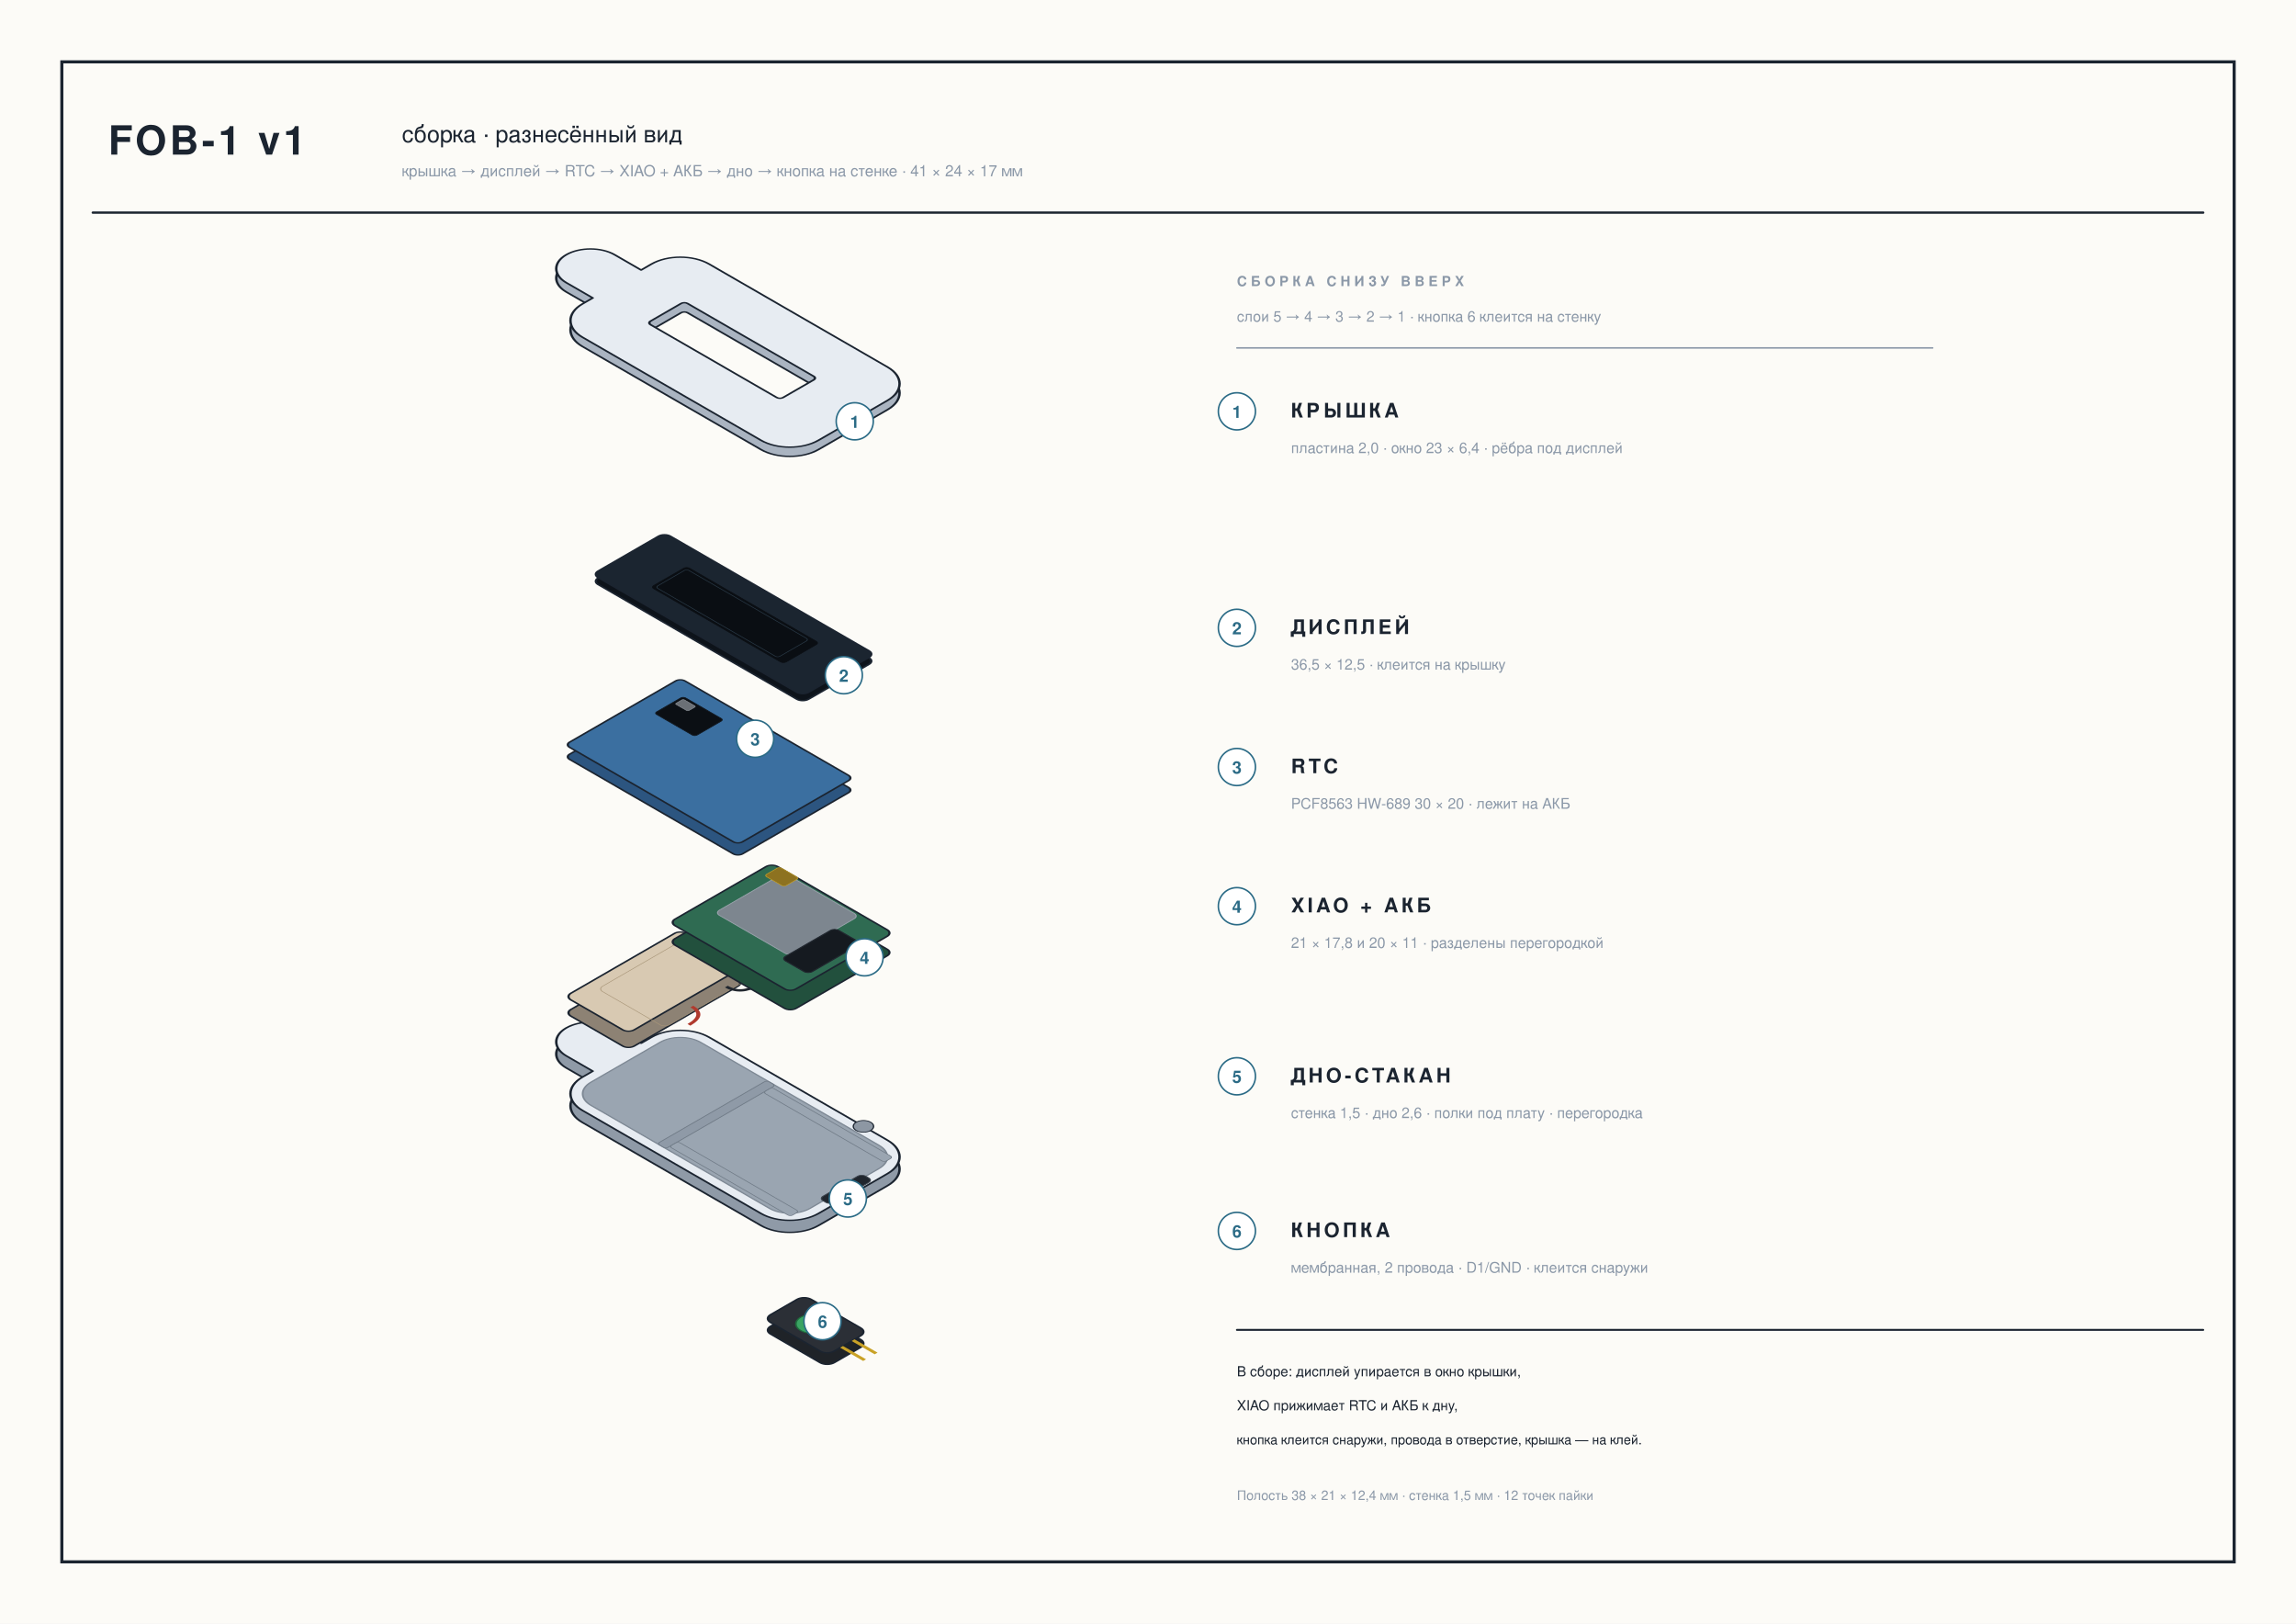
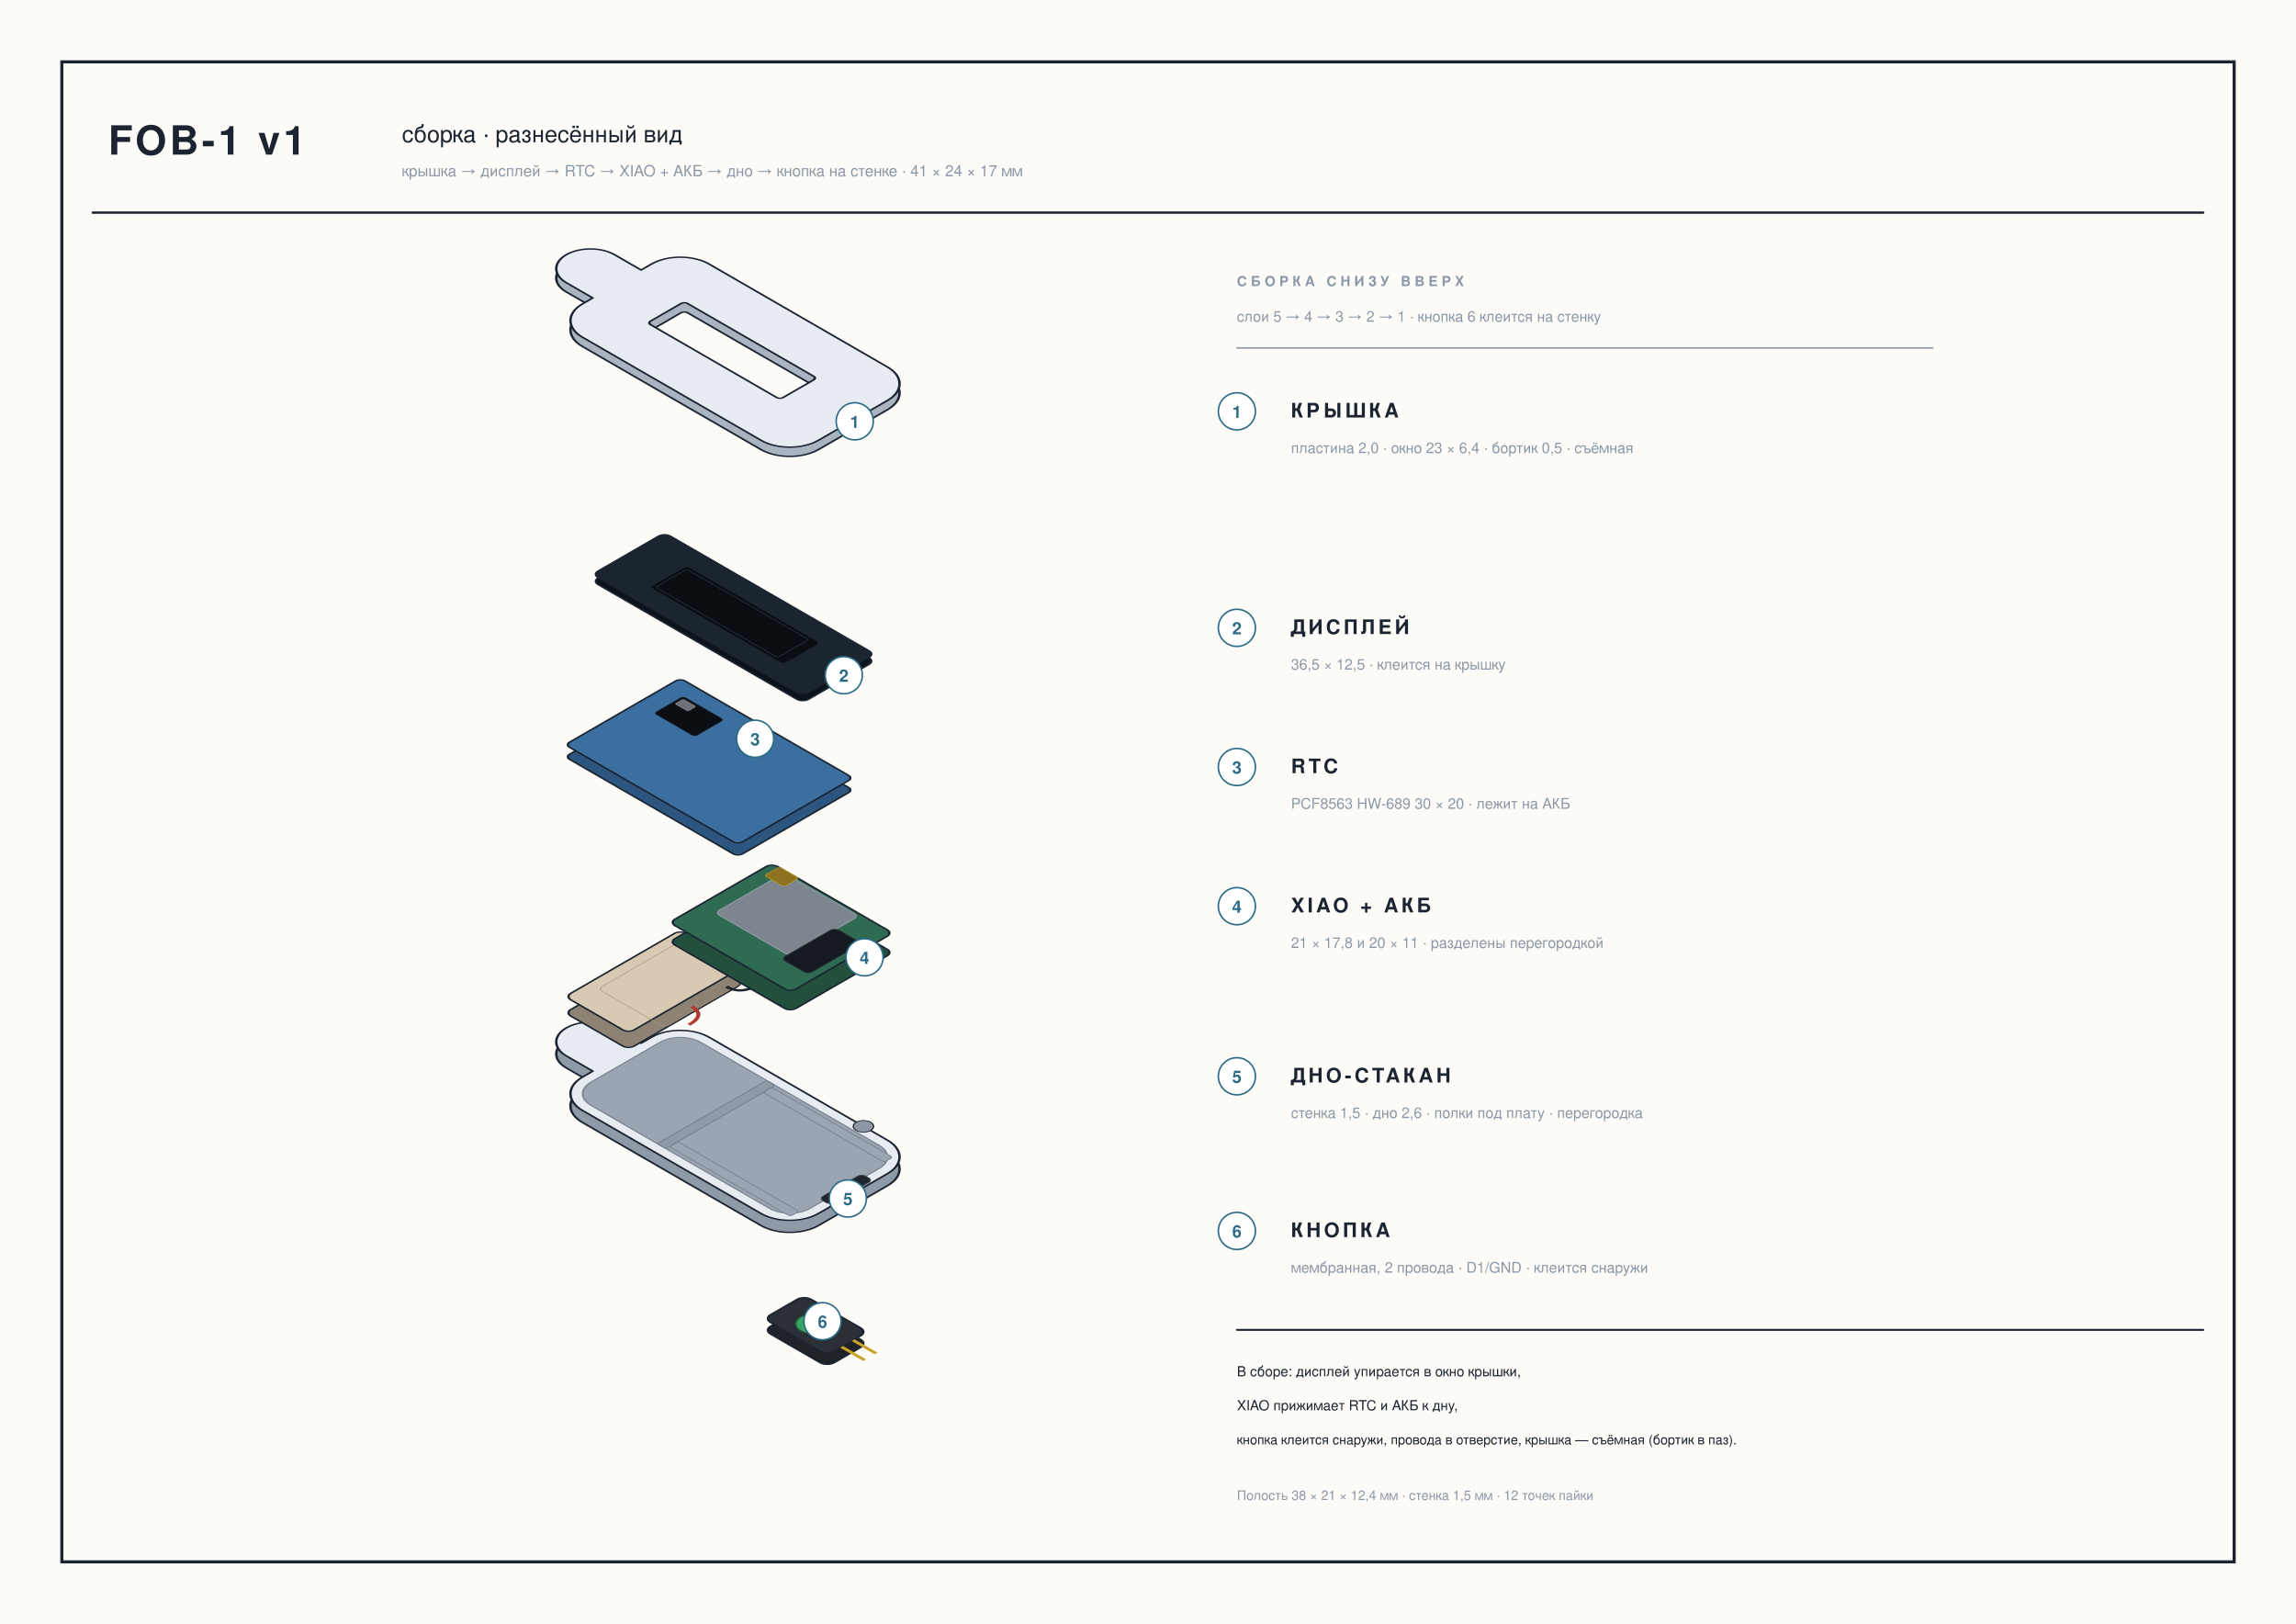
<svg xmlns="http://www.w3.org/2000/svg" width="297mm" height="210mm" viewBox="0 0 297 210">
  <rect width="297" height="210" fill="#fcfbf7" />
  <rect x="8" y="8" width="281" height="194" fill="none" stroke="#1b2430" stroke-width="0.4" />
  <text x="14" y="20" font-family="Helvetica" font-size="5.2" fill="#1b2430" text-anchor="start" font-weight="bold" letter-spacing="0.4">FOB-1 v1</text>
  <text x="52" y="18.4" font-family="Helvetica" font-size="3" fill="#1b2430" text-anchor="start" font-weight="normal">сборка · разнесённый вид</text>
  <text x="52" y="22.8" font-family="Helvetica" font-size="2" fill="#8b98a8" text-anchor="start" font-weight="normal">крышка → дисплей → RTC → XIAO + АКБ → дно → кнопка на стенке · 41 × 24 × 17 мм</text>
  <line x1="12" y1="27.5" x2="285" y2="27.5" stroke="#1b2430" stroke-width="0.3" stroke-linecap="round" />
  <g transform="translate(88,161.5) matrix(0.745,0.43,-0.745,0.43,0,0)">
    <path d="M 20.7,-2 H 29.3 A 1.2,1.2 0 0 1 30.5,-0.8 V 3.8 A 1.2,1.2 0 0 1 29.3,5 H 20.7 A 1.2,1.2 0 0 1 19.5,3.8 V -0.8 A 1.2,1.2 0 0 1 20.7,-2 Z" fill="#1f2328" stroke="#1b2430" stroke-width="0.28" stroke-linejoin="round" />
  </g>
  <g transform="translate(88,160) matrix(0.745,0.43,-0.745,0.43,0,0)">
    <path d="M 20.7,-2 H 29.3 A 1.2,1.2 0 0 1 30.5,-0.8 V 3.8 A 1.2,1.2 0 0 1 29.3,5 H 20.7 A 1.2,1.2 0 0 1 19.5,3.8 V -0.8 A 1.2,1.2 0 0 1 20.7,-2 Z" fill="#2b2f36" stroke="#1b2430" stroke-width="0.28" stroke-linejoin="round" />
    <path d="M 24.5,-0.4 H 24.5 A 2,2 0 0 1 26.5,1.6 V 1.6 A 2,2 0 0 1 24.5,3.6 H 24.5 A 2,2 0 0 1 22.5,1.6 V 1.6 A 2,2 0 0 1 24.5,-0.4 Z" fill="#3aa463" stroke="#1f6b3c" stroke-width="0.2" stroke-linejoin="round" />
    <path d="M 30.5,0.5 L 34.5,0.5" fill="none" stroke="#c9a227" stroke-width="0.5" stroke-linejoin="round" />
    <path d="M 30.5,2.5 L 34.5,2.5" fill="none" stroke="#c9a227" stroke-width="0.5" stroke-linejoin="round" />
  </g>
  <g transform="translate(88,133.56) matrix(0.745,0.43,-0.745,0.43,0,0)">
    <path d="M 5,0 L 36,0 A 5,5 0 0 1 41,5 L 41,17 A 5,5 0 0 1 36,22 L 5,22 A 5,5 0 0 1 0,17 L 0,15.2 L -4.6,15.2 A 4.2,4.2 0 0 1 -4.6,6.8 L 0,6.8 L 0,5 A 5,5 0 0 1 5,0 Z" fill="#8f9aa7" stroke="#1b2430" stroke-width="0.3" stroke-linejoin="round" />
  </g>
  <g transform="translate(88,132) matrix(0.745,0.43,-0.745,0.43,0,0)">
    <path d="M 5,0 L 36,0 A 5,5 0 0 1 41,5 L 41,17 A 5,5 0 0 1 36,22 L 5,22 A 5,5 0 0 1 0,17 L 0,15.2 L -4.6,15.2 A 4.2,4.2 0 0 1 -4.6,6.8 L 0,6.8 L 0,5 A 5,5 0 0 1 5,0 Z" fill="#e7ecf2" stroke="#1b2430" stroke-width="0.3" stroke-linejoin="round" />
    <path d="M 5,1.5 H 36 A 3.5,3.5 0 0 1 39.5,5 V 17 A 3.5,3.5 0 0 1 36,20.5 H 5 A 3.5,3.5 0 0 1 1.5,17 V 5 A 3.5,3.5 0 0 1 5,1.5 Z" fill="#9aa5b1" stroke="#7d8894" stroke-width="0.22" stroke-linejoin="round" />
    <path d="M 16.9,1.5 H 17.6 A 0.4,0.4 0 0 1 18,1.9 V 20.1 A 0.4,0.4 0 0 1 17.6,20.5 H 16.9 A 0.4,0.4 0 0 1 16.5,20.1 V 1.9 A 0.4,0.4 0 0 1 16.9,1.5 Z" fill="#8f9aa7" stroke="#6f7a86" stroke-width="0.14" stroke-linejoin="round" />
    <path d="M 18.4,2.1 H 38.6 A 0.4,0.4 0 0 1 39,2.5 V 3.2 A 0.4,0.4 0 0 1 38.6,3.6 H 18.4 A 0.4,0.4 0 0 1 18,3.2 V 2.5 A 0.4,0.4 0 0 1 18.4,2.1 Z" fill="#9aa5b1" stroke="#6f7a86" stroke-width="0.12" stroke-linejoin="round" />
    <path d="M 18.4,18.4 H 38.6 A 0.4,0.4 0 0 1 39,18.8 V 19.5 A 0.4,0.4 0 0 1 38.6,19.9 H 18.4 A 0.4,0.4 0 0 1 18,19.5 V 18.8 A 0.4,0.4 0 0 1 18.4,18.4 Z" fill="#9aa5b1" stroke="#6f7a86" stroke-width="0.12" stroke-linejoin="round" />
    <path d="M 39.5,7.3 H 40 A 0.7,0.7 0 0 1 40.7,8 V 14 A 0.7,0.7 0 0 1 40,14.7 H 39.5 A 0.7,0.7 0 0 1 38.8,14 V 8 A 0.7,0.7 0 0 1 39.5,7.3 Z" fill="#20262e" stroke="#3a424b" stroke-width="0.16" stroke-linejoin="round" />
    <path d="M 31.8,-1.25 H 31.8 A 1.25,1.25 0 0 1 33.05,0 V 0 A 1.25,1.25 0 0 1 31.8,1.25 H 31.8 A 1.25,1.25 0 0 1 30.55,0 V 0 A 1.25,1.25 0 0 1 31.8,-1.25 Z" fill="#8d97a3" stroke="#1b2430" stroke-width="0.16" stroke-linejoin="round" />
  </g>
  <g transform="translate(88,121.1) matrix(0.745,0.43,-0.745,0.43,0,0)">
    <path d="M 2.5,1.5 H 11.5 A 1,1 0 0 1 12.5,2.5 V 20.5 A 1,1 0 0 1 11.5,21.5 H 2.5 A 1,1 0 0 1 1.5,20.5 V 2.5 A 1,1 0 0 1 2.5,1.5 Z" fill="#8d8274" stroke="#1b2430" stroke-width="0.28" stroke-linejoin="round" />
  </g>
  <g transform="translate(88,119) matrix(0.745,0.43,-0.745,0.43,0,0)">
    <path d="M 2.5,1.5 H 11.5 A 1,1 0 0 1 12.5,2.5 V 20.5 A 1,1 0 0 1 11.5,21.5 H 2.5 A 1,1 0 0 1 1.5,20.5 V 2.5 A 1,1 0 0 1 2.5,1.5 Z" fill="#d8c9b2" stroke="#1b2430" stroke-width="0.28" stroke-linejoin="round" />
    <path d="M 4,3.5 H 14 A 0.8,0.8 0 0 1 14.8,4.3 V 16.7 A 0.8,0.8 0 0 1 14,17.5 H 4 A 0.8,0.8 0 0 1 3.2,16.7 V 4.3 A 0.8,0.8 0 0 1 4,3.5 Z" fill="none" stroke="#a89578" stroke-width="0.1" stroke-linejoin="round" />
    <path d="M 14,12 Q 16.5,12 16.5,15" fill="none" stroke="#b03a2e" stroke-width="0.5" stroke-linejoin="round" />
    <path d="M 14,6 Q 16.5,6 16.5,3" fill="none" stroke="#20262e" stroke-width="0.5" stroke-linejoin="round" />
  </g>
  <g transform="translate(88,105.52) matrix(0.745,0.43,-0.745,0.43,0,0)">
    <path d="M 19,2.1 H 38 A 1,1 0 0 1 39,3.1 V 18.9 A 1,1 0 0 1 38,19.9 H 19 A 1,1 0 0 1 18,18.9 V 3.1 A 1,1 0 0 1 19,2.1 Z" fill="#22503d" stroke="#1b2430" stroke-width="0.28" stroke-linejoin="round" />
  </g>
  <g transform="translate(88,103) matrix(0.745,0.43,-0.745,0.43,0,0)">
    <path d="M 19,2.1 H 38 A 1,1 0 0 1 39,3.1 V 18.9 A 1,1 0 0 1 38,19.9 H 19 A 1,1 0 0 1 18,18.9 V 3.1 A 1,1 0 0 1 19,2.1 Z" fill="#2f6b52" stroke="#1b2430" stroke-width="0.28" stroke-linejoin="round" />
    <path d="M 21.3,2.5 H 32.7 A 0.8,0.8 0 0 1 33.5,3.3 V 13.7 A 0.8,0.8 0 0 1 32.7,14.5 H 21.3 A 0.8,0.8 0 0 1 20.5,13.7 V 3.3 A 0.8,0.8 0 0 1 21.3,2.5 Z" fill="#7d868f" stroke="#9aa3ac" stroke-width="0.14" stroke-linejoin="round" />
    <path d="M 33.9,6.4 H 37.1 A 0.7,0.7 0 0 1 37.8,7.1 V 14.9 A 0.7,0.7 0 0 1 37.1,15.6 H 33.9 A 0.7,0.7 0 0 1 33.2,14.9 V 7.1 A 0.7,0.7 0 0 1 33.9,6.4 Z" fill="#151a20" stroke="#20262e" stroke-width="0.2" stroke-linejoin="round" />
    <path d="M 19.6,2 H 22.2 A 0.4,0.4 0 0 1 22.6,2.4 V 4.2 A 0.4,0.4 0 0 1 22.2,4.6 H 19.6 A 0.4,0.4 0 0 1 19.2,4.2 V 2.4 A 0.4,0.4 0 0 1 19.6,2 Z" fill="#8d7220" stroke="#c9a227" stroke-width="0.1" stroke-linejoin="round" />
  </g>
  <g transform="translate(88,87.56) matrix(0.745,0.43,-0.745,0.43,0,0)">
    <path d="M 2.8,2 H 31.2 A 0.8,0.8 0 0 1 32,2.8 V 21.2 A 0.8,0.8 0 0 1 31.2,22 H 2.8 A 0.8,0.8 0 0 1 2,21.2 V 2.8 A 0.8,0.8 0 0 1 2.8,2 Z" fill="#2c5580" stroke="#1b2430" stroke-width="0.28" stroke-linejoin="round" />
  </g>
  <g transform="translate(88,86) matrix(0.745,0.43,-0.745,0.43,0,0)">
    <path d="M 2.8,2 H 31.2 A 0.8,0.8 0 0 1 32,2.8 V 21.2 A 0.8,0.8 0 0 1 31.2,22 H 2.8 A 0.8,0.8 0 0 1 2,21.2 V 2.8 A 0.8,0.8 0 0 1 2.8,2 Z" fill="#3b6fa0" stroke="#1b2430" stroke-width="0.28" stroke-linejoin="round" />
    <path d="M 5.4,4.5 H 11.6 A 0.4,0.4 0 0 1 12,4.9 V 9.1 A 0.4,0.4 0 0 1 11.6,9.5 H 5.4 A 0.4,0.4 0 0 1 5,9.1 V 4.9 A 0.4,0.4 0 0 1 5.4,4.5 Z" fill="#0b0f14" stroke="#111820" stroke-width="0.14" stroke-linejoin="round" />
    <path d="M 5.6,4.9 H 7.4 A 0.2,0.2 0 0 1 7.6,5.1 V 6.1 A 0.2,0.2 0 0 1 7.4,6.3 H 5.6 A 0.2,0.2 0 0 1 5.4,6.1 V 5.1 A 0.2,0.2 0 0 1 5.6,4.9 Z" fill="#6b7076" stroke="#8a8f96" stroke-width="0.1" stroke-linejoin="round" />
  </g>
  <g transform="translate(88,66.9) matrix(0.745,0.43,-0.745,0.43,0,0)">
    <path d="M 3,4.75 H 37.5 A 1,1 0 0 1 38.5,5.75 V 16.25 A 1,1 0 0 1 37.5,17.25 H 3 A 1,1 0 0 1 2,16.25 V 5.75 A 1,1 0 0 1 3,4.75 Z" fill="#0d131a" stroke="#1b2430" stroke-width="0.28" stroke-linejoin="round" />
  </g>
  <g transform="translate(88,66) matrix(0.745,0.43,-0.745,0.43,0,0)">
    <path d="M 3,4.75 H 37.5 A 1,1 0 0 1 38.5,5.75 V 16.25 A 1,1 0 0 1 37.5,17.25 H 3 A 1,1 0 0 1 2,16.25 V 5.75 A 1,1 0 0 1 3,4.75 Z" fill="#1b2530" stroke="#1b2430" stroke-width="0.28" stroke-linejoin="round" />
    <path d="M 9.5,7.9 H 31.5 A 0.5,0.5 0 0 1 32,8.4 V 13.6 A 0.5,0.5 0 0 1 31.5,14.1 H 9.5 A 0.5,0.5 0 0 1 9,13.6 V 8.4 A 0.5,0.5 0 0 1 9.5,7.9 Z" fill="#0a0e13" stroke="#0a0e13" stroke-width="0.12" stroke-linejoin="round" />
    <path d="M 9.8,8.3 H 30.2 A 0.4,0.4 0 0 1 30.6,8.7 V 13.3 A 0.4,0.4 0 0 1 30.2,13.7 H 9.8 A 0.4,0.4 0 0 1 9.4,13.3 V 8.7 A 0.4,0.4 0 0 1 9.8,8.3 Z" fill="none" stroke="#2b3c4a" stroke-width="0.1" stroke-linejoin="round" />
  </g>
  <g transform="translate(88,33.2) matrix(0.745,0.43,-0.745,0.43,0,0)">
    <path d="M 5,0 L 36,0 A 5,5 0 0 1 41,5 L 41,17 A 5,5 0 0 1 36,22 L 5,22 A 5,5 0 0 1 0,17 L 0,15.2 L -4.6,15.2 A 4.2,4.2 0 0 1 -4.6,6.8 L 0,6.8 L 0,5 A 5,5 0 0 1 5,0 Z M 9.05,7.8 H 30.95 A 0.55,0.55 0 0 1 31.5,8.35 V 13.65 A 0.55,0.55 0 0 1 30.95,14.2 H 9.05 A 0.55,0.55 0 0 1 8.5,13.65 V 8.35 A 0.55,0.55 0 0 1 9.05,7.8 Z" fill="#aab4c1" stroke="#1b2430" stroke-width="0.3" fill-rule="evenodd" stroke-linejoin="round" />
  </g>
  <g transform="translate(88,32) matrix(0.745,0.43,-0.745,0.43,0,0)">
    <path d="M 5,0 L 36,0 A 5,5 0 0 1 41,5 L 41,17 A 5,5 0 0 1 36,22 L 5,22 A 5,5 0 0 1 0,17 L 0,15.2 L -4.6,15.2 A 4.2,4.2 0 0 1 -4.6,6.8 L 0,6.8 L 0,5 A 5,5 0 0 1 5,0 Z M 9.05,7.8 H 30.95 A 0.55,0.55 0 0 1 31.5,8.35 V 13.65 A 0.55,0.55 0 0 1 30.95,14.2 H 9.05 A 0.55,0.55 0 0 1 8.5,13.65 V 8.35 A 0.55,0.55 0 0 1 9.05,7.8 Z" fill="#e7ecf2" stroke="#1b2430" stroke-width="0.3" fill-rule="evenodd" stroke-linejoin="round" />
  </g>
  <circle cx="110.566" cy="54.489" r="2.4" fill="#ffffff" stroke="#2b6b86" stroke-width="0.2" />
  <text x="110.566" y="55.339" font-family="Helvetica" font-size="2.2" fill="#2b6b86" text-anchor="middle" font-weight="bold">1</text>
  <circle cx="109.151" cy="87.328" r="2.4" fill="#ffffff" stroke="#2b6b86" stroke-width="0.2" />
  <text x="109.151" y="88.178" font-family="Helvetica" font-size="2.2" fill="#2b6b86" text-anchor="middle" font-weight="bold">2</text>
  <circle cx="97.682" cy="95.546" r="2.4" fill="#ffffff" stroke="#2b6b86" stroke-width="0.2" />
  <text x="97.682" y="96.396" font-family="Helvetica" font-size="2.2" fill="#2b6b86" text-anchor="middle" font-weight="bold">3</text>
  <circle cx="111.832" cy="123.812" r="2.4" fill="#ffffff" stroke="#2b6b86" stroke-width="0.2" />
  <text x="111.832" y="124.662" font-family="Helvetica" font-size="2.2" fill="#2b6b86" text-anchor="middle" font-weight="bold">4</text>
  <circle cx="109.673" cy="155.005" r="2.4" fill="#ffffff" stroke="#2b6b86" stroke-width="0.2" />
  <text x="109.673" y="155.855" font-family="Helvetica" font-size="2.2" fill="#2b6b86" text-anchor="middle" font-weight="bold">5</text>
  <circle cx="106.396" cy="170.879" r="2.4" fill="#ffffff" stroke="#2b6b86" stroke-width="0.2" />
  <text x="106.396" y="171.729" font-family="Helvetica" font-size="2.2" fill="#2b6b86" text-anchor="middle" font-weight="bold">6</text>
  <text x="160" y="37" font-family="Helvetica" font-size="1.8" fill="#8b98a8" text-anchor="start" font-weight="bold" letter-spacing="0.5">СБОРКА СНИЗУ ВВЕРХ</text>
  <text x="160" y="41.6" font-family="Helvetica" font-size="1.9" fill="#8b98a8" text-anchor="start" font-weight="normal">слои 5 → 4 → 3 → 2 → 1 · кнопка 6 клеится на стенку</text>
  <line x1="160" y1="45" x2="250" y2="45" stroke="#8b98a8" stroke-width="0.2" stroke-linecap="round" />
  <circle cx="160" cy="53.2" r="2.4" fill="#ffffff" stroke="#2b6b86" stroke-width="0.2" />
  <text x="160" y="54.05" font-family="Helvetica" font-size="2.2" fill="#2b6b86" text-anchor="middle" font-weight="bold">1</text>
  <text x="167" y="54" font-family="Helvetica" font-size="2.6" fill="#1b2430" text-anchor="start" font-weight="bold" letter-spacing="0.4">КРЫШКА</text>
-   <text x="167" y="58.6" font-family="Helvetica" font-size="1.9" fill="#8b98a8" text-anchor="start" font-weight="normal">пластина 2,0 · окно 23 × 6,4 · рёбра под дисплей</text>
+   <text x="167" y="58.6" font-family="Helvetica" font-size="1.9" fill="#8b98a8" text-anchor="start" font-weight="normal">пластина 2,0 · окно 23 × 6,4 · бортик 0,5 · съёмная</text>
  <circle cx="160" cy="81.2" r="2.4" fill="#ffffff" stroke="#2b6b86" stroke-width="0.2" />
  <text x="160" y="82.05" font-family="Helvetica" font-size="2.2" fill="#2b6b86" text-anchor="middle" font-weight="bold">2</text>
  <text x="167" y="82" font-family="Helvetica" font-size="2.6" fill="#1b2430" text-anchor="start" font-weight="bold" letter-spacing="0.4">ДИСПЛЕЙ</text>
  <text x="167" y="86.6" font-family="Helvetica" font-size="1.9" fill="#8b98a8" text-anchor="start" font-weight="normal">36,5 × 12,5 · клеится на крышку</text>
  <circle cx="160" cy="99.2" r="2.4" fill="#ffffff" stroke="#2b6b86" stroke-width="0.2" />
  <text x="160" y="100.05" font-family="Helvetica" font-size="2.2" fill="#2b6b86" text-anchor="middle" font-weight="bold">3</text>
  <text x="167" y="100" font-family="Helvetica" font-size="2.6" fill="#1b2430" text-anchor="start" font-weight="bold" letter-spacing="0.4">RTC</text>
  <text x="167" y="104.6" font-family="Helvetica" font-size="1.9" fill="#8b98a8" text-anchor="start" font-weight="normal">PCF8563 HW-689 30 × 20 · лежит на АКБ</text>
  <circle cx="160" cy="117.2" r="2.4" fill="#ffffff" stroke="#2b6b86" stroke-width="0.2" />
  <text x="160" y="118.05" font-family="Helvetica" font-size="2.2" fill="#2b6b86" text-anchor="middle" font-weight="bold">4</text>
  <text x="167" y="118" font-family="Helvetica" font-size="2.6" fill="#1b2430" text-anchor="start" font-weight="bold" letter-spacing="0.4">XIAO + АКБ</text>
  <text x="167" y="122.6" font-family="Helvetica" font-size="1.9" fill="#8b98a8" text-anchor="start" font-weight="normal">21 × 17,8 и 20 × 11 · разделены перегородкой</text>
  <circle cx="160" cy="139.2" r="2.4" fill="#ffffff" stroke="#2b6b86" stroke-width="0.2" />
  <text x="160" y="140.05" font-family="Helvetica" font-size="2.2" fill="#2b6b86" text-anchor="middle" font-weight="bold">5</text>
  <text x="167" y="140" font-family="Helvetica" font-size="2.6" fill="#1b2430" text-anchor="start" font-weight="bold" letter-spacing="0.4">ДНО-СТАКАН</text>
  <text x="167" y="144.6" font-family="Helvetica" font-size="1.9" fill="#8b98a8" text-anchor="start" font-weight="normal">стенка 1,5 · дно 2,6 · полки под плату · перегородка</text>
  <circle cx="160" cy="159.2" r="2.4" fill="#ffffff" stroke="#2b6b86" stroke-width="0.2" />
  <text x="160" y="160.05" font-family="Helvetica" font-size="2.2" fill="#2b6b86" text-anchor="middle" font-weight="bold">6</text>
  <text x="167" y="160" font-family="Helvetica" font-size="2.6" fill="#1b2430" text-anchor="start" font-weight="bold" letter-spacing="0.4">КНОПКА</text>
  <text x="167" y="164.6" font-family="Helvetica" font-size="1.9" fill="#8b98a8" text-anchor="start" font-weight="normal">мембранная, 2 провода · D1/GND · клеится снаружи</text>
  <line x1="160" y1="172" x2="285" y2="172" stroke="#1b2430" stroke-width="0.25" stroke-linecap="round" />
  <text x="160" y="178" font-family="Helvetica" font-size="1.8" fill="#1b2430" text-anchor="start" font-weight="normal">В сборе: дисплей упирается в окно крышки,</text>
  <text x="160" y="182.4" font-family="Helvetica" font-size="1.8" fill="#1b2430" text-anchor="start" font-weight="normal">XIAO прижимает RTC и АКБ к дну,</text>
-   <text x="160" y="186.8" font-family="Helvetica" font-size="1.7" fill="#1b2430" text-anchor="start" font-weight="normal">кнопка клеится снаружи, провода в отверстие, крышка — на клей.</text>
+   <text x="160" y="186.8" font-family="Helvetica" font-size="1.7" fill="#1b2430" text-anchor="start" font-weight="normal">кнопка клеится снаружи, провода в отверстие, крышка — съёмная (бортик в паз).</text>
  <text x="160" y="194" font-family="Helvetica" font-size="1.7" fill="#8b98a8" text-anchor="start" font-weight="normal">Полость 38 × 21 × 12,4 мм · стенка 1,5 мм · 12 точек пайки</text>
</svg>
